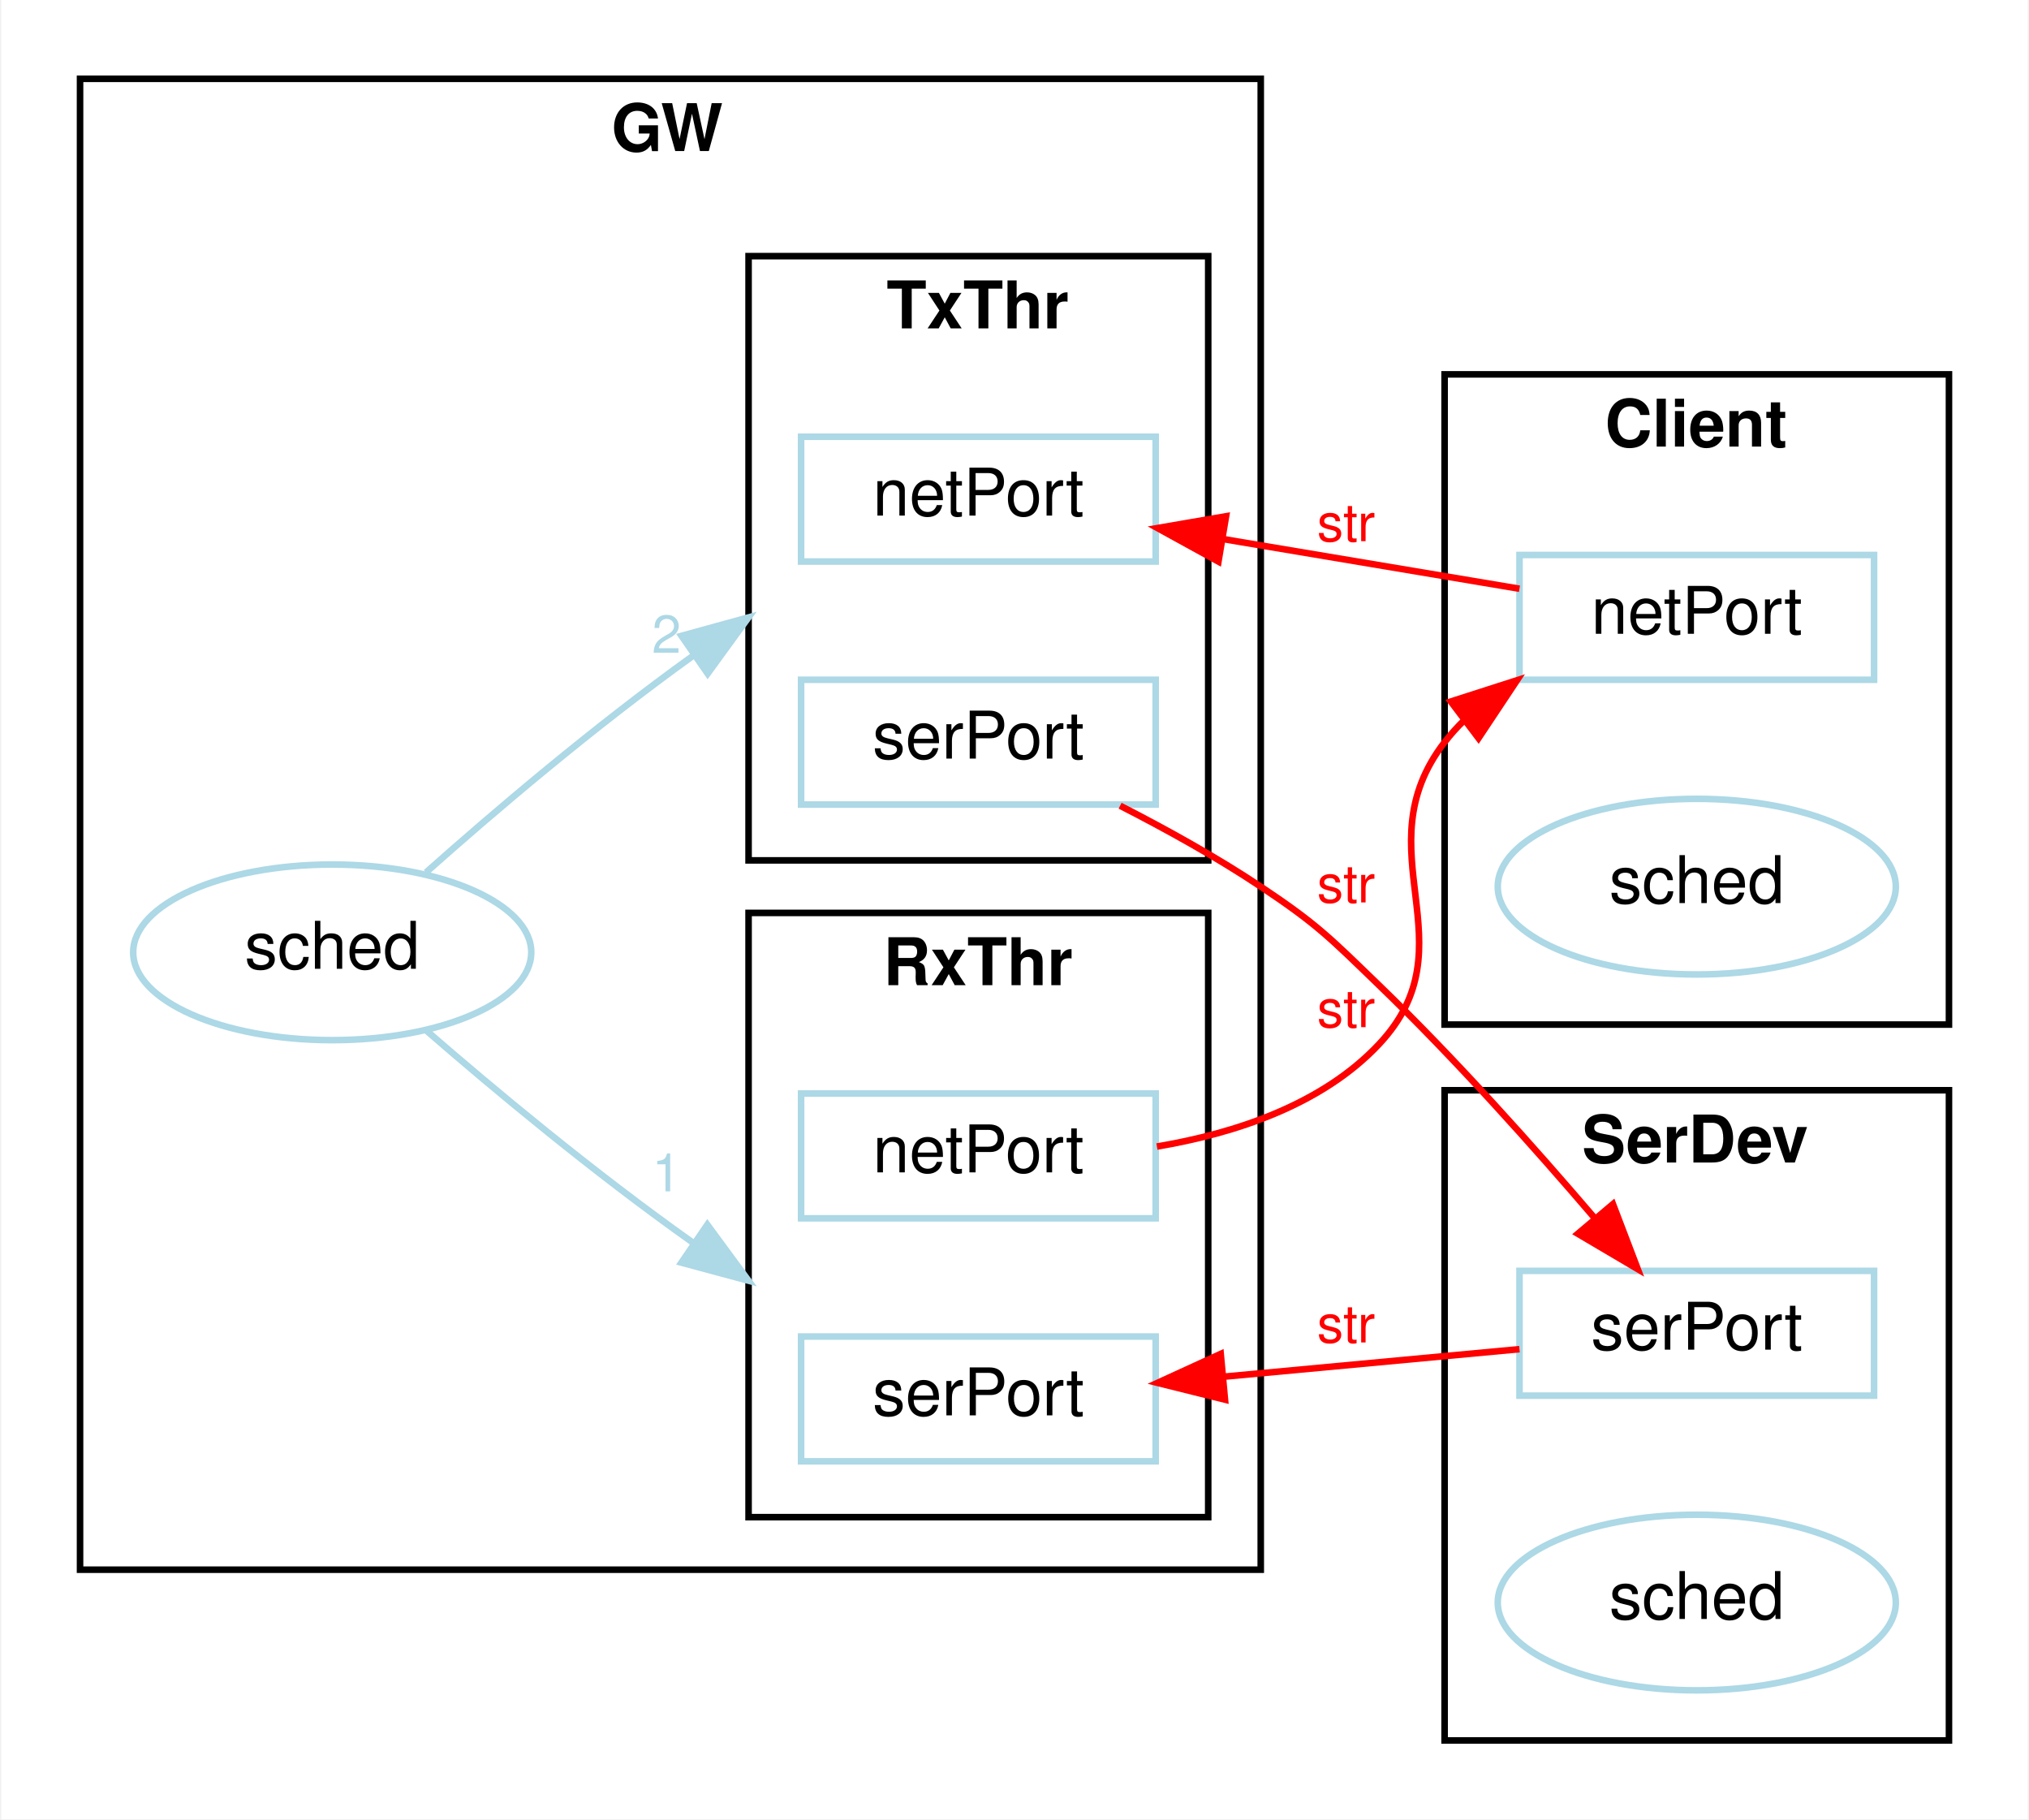
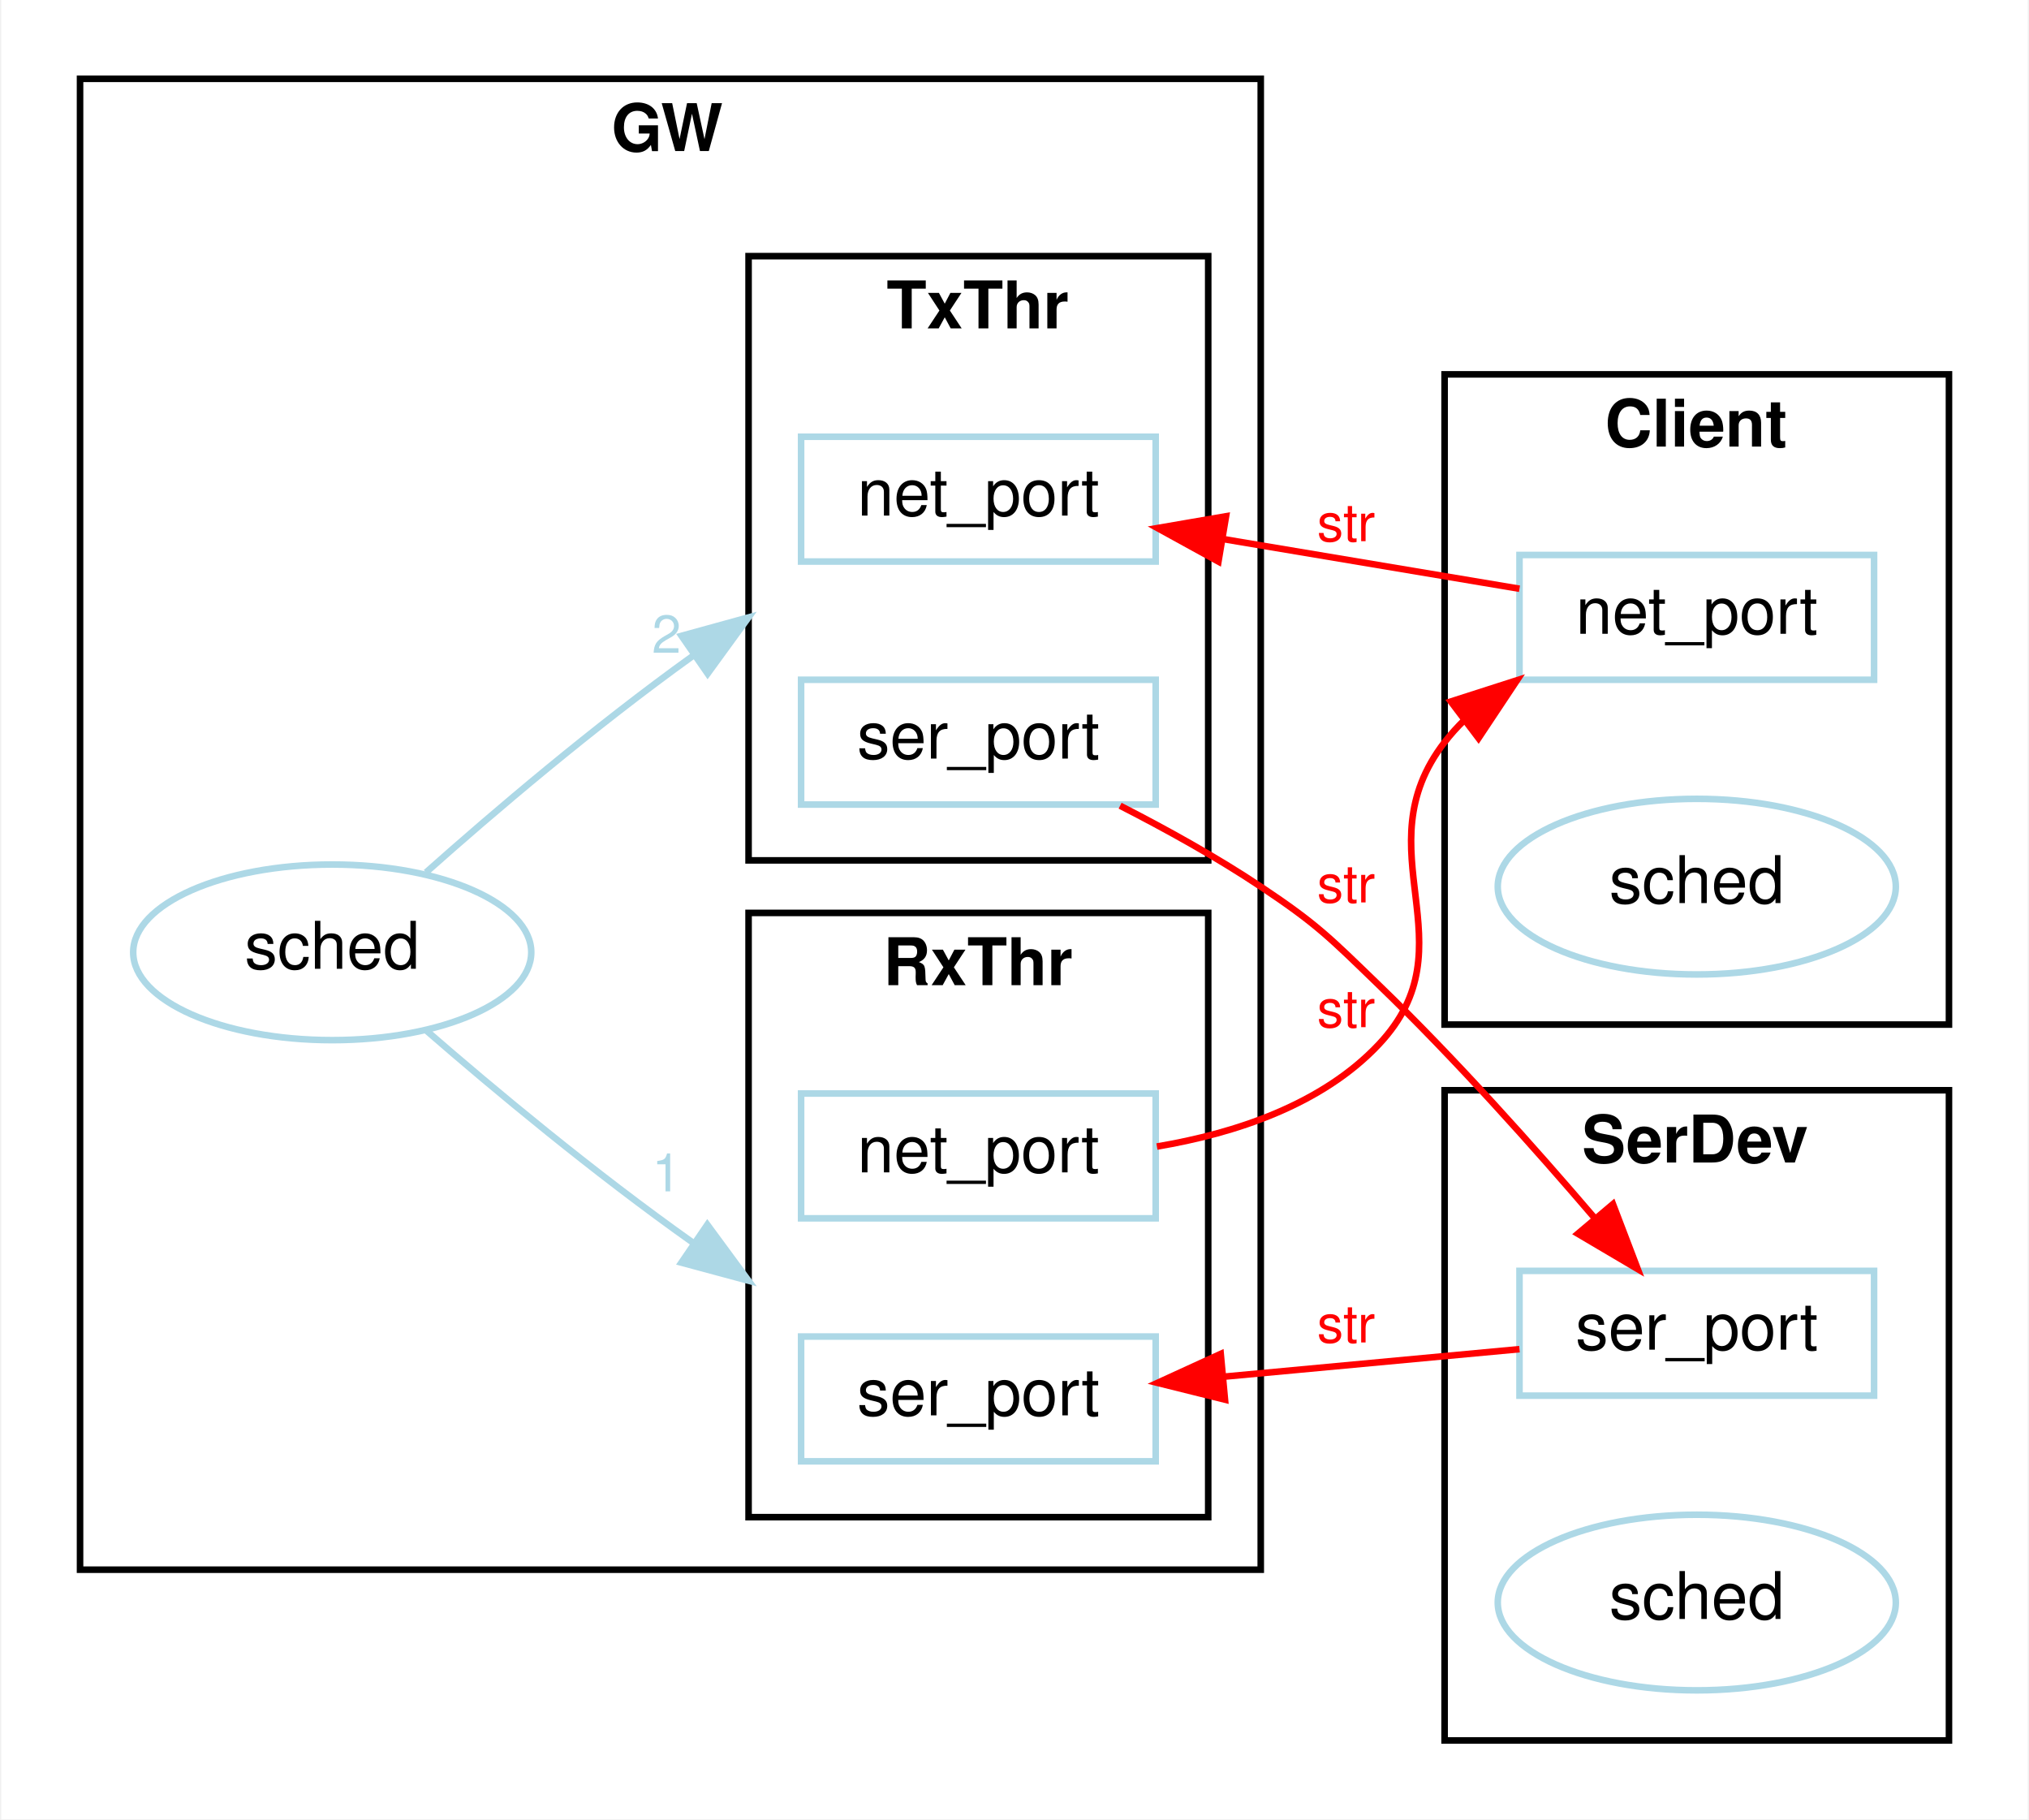
<svg xmlns="http://www.w3.org/2000/svg" width="309pt" height="277pt" viewBox="0.00 0.00 308.62 277.00">
  <g id="graph0" class="graph" transform="scale(1 1) rotate(0) translate(4 273)">
    <polygon fill="white" stroke="none" points="-4,4 -4,-273 304.622,-273 304.622,4 -4,4" />
    <g id="clust1" class="cluster">
      <polygon fill="none" stroke="black" points="215.811,-117 215.811,-216 292.622,-216 292.622,-117 215.811,-117" />
      <text text-anchor="start" x="240.217" y="-205" font-family="Helvetica,sans-Serif" font-weight="bold" font-size="10.00">Client</text>
    </g>
+     <g id="clust2" class="cluster">
+       <polygon fill="none" stroke="black" points="215.811,-8 215.811,-107 292.622,-107 292.622,-8 215.811,-8" />
+       <text text-anchor="start" x="236.717" y="-96" font-family="Helvetica,sans-Serif" font-weight="bold" font-size="10.00">SerDev</text>
+     </g>
    <g id="clust3" class="cluster">
      <polygon fill="none" stroke="black" points="8,-34 8,-261 187.811,-261 187.811,-34 8,-34" />
      <text text-anchor="start" x="88.906" y="-250" font-family="Helvetica,sans-Serif" font-weight="bold" font-size="10.00">GW</text>
+     </g>
+     <g id="clust4" class="cluster">
+       <polygon fill="none" stroke="black" points="109.811,-42 109.811,-134 179.811,-134 179.811,-42 109.811,-42" />
+       <text text-anchor="start" x="130.311" y="-123" font-family="Helvetica,sans-Serif" font-weight="bold" font-size="10.00">RxThr</text>
    </g>
    <g id="clust5" class="cluster">
      <polygon fill="none" stroke="black" points="109.811,-142 109.811,-234 179.811,-234 179.811,-142 109.811,-142" />
      <text text-anchor="start" x="130.811" y="-223" font-family="Helvetica,sans-Serif" font-weight="bold" font-size="10.00">TxThr</text>
    </g>
-     <g id="clust4" class="cluster">
-       <polygon fill="none" stroke="black" points="109.811,-42 109.811,-134 179.811,-134 179.811,-42 109.811,-42" />
-       <text text-anchor="start" x="130.311" y="-123" font-family="Helvetica,sans-Serif" font-weight="bold" font-size="10.00">RxThr</text>
-     </g>
-     <g id="clust2" class="cluster">
-       <polygon fill="none" stroke="black" points="215.811,-8 215.811,-107 292.622,-107 292.622,-8 215.811,-8" />
-       <text text-anchor="start" x="236.717" y="-96" font-family="Helvetica,sans-Serif" font-weight="bold" font-size="10.00">SerDev</text>
-     </g>
    <g id="node1" class="node">
      <polygon fill="none" stroke="lightblue" points="281.217,-188.5 227.217,-188.5 227.217,-169.5 281.217,-169.5 281.217,-188.5" />
-       <text text-anchor="middle" x="254.217" y="-176.5" font-family="Helvetica,sans-Serif" font-size="10.00">netPort</text>
+       <text text-anchor="middle" x="254.217" y="-176.5" font-family="Helvetica,sans-Serif" font-size="10.00">net_port</text>
    </g>
    <g id="node8" class="node">
      <polygon fill="none" stroke="lightblue" points="171.811,-206.5 117.811,-206.5 117.811,-187.5 171.811,-187.5 171.811,-206.5" />
-       <text text-anchor="middle" x="144.811" y="-194.5" font-family="Helvetica,sans-Serif" font-size="10.00">netPort</text>
+       <text text-anchor="middle" x="144.811" y="-194.5" font-family="Helvetica,sans-Serif" font-size="10.00">net_port</text>
    </g>
    <g id="edge1" class="edge">
      <path fill="none" stroke="red" d="M227.214,-183.358C213.633,-185.634 196.797,-188.455 181.967,-190.941" />
      <polygon fill="red" stroke="red" points="181.369,-187.492 172.086,-192.597 182.527,-194.396 181.369,-187.492" />
      <text text-anchor="middle" x="200.811" y="-190.6" font-family="Helvetica,sans-Serif" font-size="8.00" fill="red">str</text>
    </g>
    <g id="node2" class="node">
      <ellipse fill="none" stroke="lightblue" cx="254.217" cy="-138" rx="30.311" ry="13.37" />
      <text text-anchor="middle" x="254.217" y="-135.5" font-family="Helvetica,sans-Serif" font-size="10.00">sched</text>
    </g>
    <g id="node3" class="node">
      <polygon fill="none" stroke="lightblue" points="281.217,-79.5 227.217,-79.5 227.217,-60.5 281.217,-60.5 281.217,-79.5" />
-       <text text-anchor="middle" x="254.217" y="-67.5" font-family="Helvetica,sans-Serif" font-size="10.00">serPort</text>
+       <text text-anchor="middle" x="254.217" y="-67.5" font-family="Helvetica,sans-Serif" font-size="10.00">ser_port</text>
    </g>
    <g id="node6" class="node">
      <polygon fill="none" stroke="lightblue" points="171.811,-69.5 117.811,-69.5 117.811,-50.5 171.811,-50.5 171.811,-69.5" />
-       <text text-anchor="middle" x="144.811" y="-57.5" font-family="Helvetica,sans-Serif" font-size="10.00">serPort</text>
+       <text text-anchor="middle" x="144.811" y="-57.5" font-family="Helvetica,sans-Serif" font-size="10.00">ser_port</text>
    </g>
    <g id="edge2" class="edge">
      <path fill="none" stroke="red" d="M227.214,-67.579C213.763,-66.327 197.121,-64.777 182.396,-63.406" />
      <polygon fill="red" stroke="red" points="182.367,-59.889 172.086,-62.446 181.718,-66.858 182.367,-59.889" />
      <text text-anchor="middle" x="200.811" y="-68.6" font-family="Helvetica,sans-Serif" font-size="8.00" fill="red">str</text>
    </g>
    <g id="node4" class="node">
      <ellipse fill="none" stroke="lightblue" cx="254.217" cy="-29" rx="30.311" ry="13.37" />
      <text text-anchor="middle" x="254.217" y="-26.5" font-family="Helvetica,sans-Serif" font-size="10.00">sched</text>
    </g>
    <g id="node5" class="node">
      <ellipse fill="none" stroke="lightblue" cx="46.406" cy="-128" rx="30.311" ry="13.37" />
      <text text-anchor="middle" x="46.406" y="-125.5" font-family="Helvetica,sans-Serif" font-size="10.00">sched</text>
    </g>
    <g id="edge5" class="edge">
      <path fill="none" stroke="lightblue" d="M60.722,-116.103C71.072,-107.112 86.182,-94.524 101.385,-83.759" />
      <polygon fill="lightblue" stroke="lightblue" points="103.53,-86.532 109.811,-78 99.58,-80.753 103.53,-86.532" />
      <text text-anchor="middle" x="97.311" y="-91.6" font-family="Helvetica,sans-Serif" font-size="8.00" fill="lightblue">1</text>
    </g>
    <g id="edge6" class="edge">
      <path fill="none" stroke="lightblue" d="M60.682,-140.162C71.01,-149.347 86.105,-162.198 101.353,-173.148" />
      <polygon fill="lightblue" stroke="lightblue" points="99.596,-176.188 109.811,-179 103.579,-170.432 99.596,-176.188" />
      <text text-anchor="middle" x="97.311" y="-173.6" font-family="Helvetica,sans-Serif" font-size="8.00" fill="lightblue">2</text>
    </g>
    <g id="node7" class="node">
      <polygon fill="none" stroke="lightblue" points="171.811,-106.5 117.811,-106.5 117.811,-87.5 171.811,-87.5 171.811,-106.5" />
-       <text text-anchor="middle" x="144.811" y="-94.5" font-family="Helvetica,sans-Serif" font-size="10.00">netPort</text>
+       <text text-anchor="middle" x="144.811" y="-94.5" font-family="Helvetica,sans-Serif" font-size="10.00">net_port</text>
    </g>
    <g id="edge3" class="edge">
      <path fill="none" stroke="red" d="M171.996,-98.429C183.858,-100.425 197.136,-104.769 205.811,-114 220.139,-129.246 203.026,-143.439 215.811,-160 216.729,-161.189 217.742,-162.31 218.829,-163.366" />
      <polygon fill="red" stroke="red" points="216.755,-166.186 226.843,-169.426 220.977,-160.603 216.755,-166.186" />
      <text text-anchor="middle" x="200.811" y="-116.6" font-family="Helvetica,sans-Serif" font-size="8.00" fill="red">str</text>
    </g>
    <g id="node9" class="node">
      <polygon fill="none" stroke="lightblue" points="171.811,-169.5 117.811,-169.5 117.811,-150.5 171.811,-150.5 171.811,-169.5" />
-       <text text-anchor="middle" x="144.811" y="-157.5" font-family="Helvetica,sans-Serif" font-size="10.00">serPort</text>
+       <text text-anchor="middle" x="144.811" y="-157.5" font-family="Helvetica,sans-Serif" font-size="10.00">ser_port</text>
    </g>
    <g id="edge4" class="edge">
      <path fill="none" stroke="red" d="M166.392,-150.322C173.375,-146.753 181.102,-142.479 187.811,-138 196.472,-132.218 198.32,-130.234 205.811,-123 217.444,-111.768 229.583,-98.155 238.665,-87.537" />
      <polygon fill="red" stroke="red" points="241.448,-89.666 245.225,-79.768 236.1,-85.151 241.448,-89.666" />
      <text text-anchor="middle" x="200.811" y="-135.6" font-family="Helvetica,sans-Serif" font-size="8.00" fill="red">str</text>
    </g>
  </g>
</svg>
